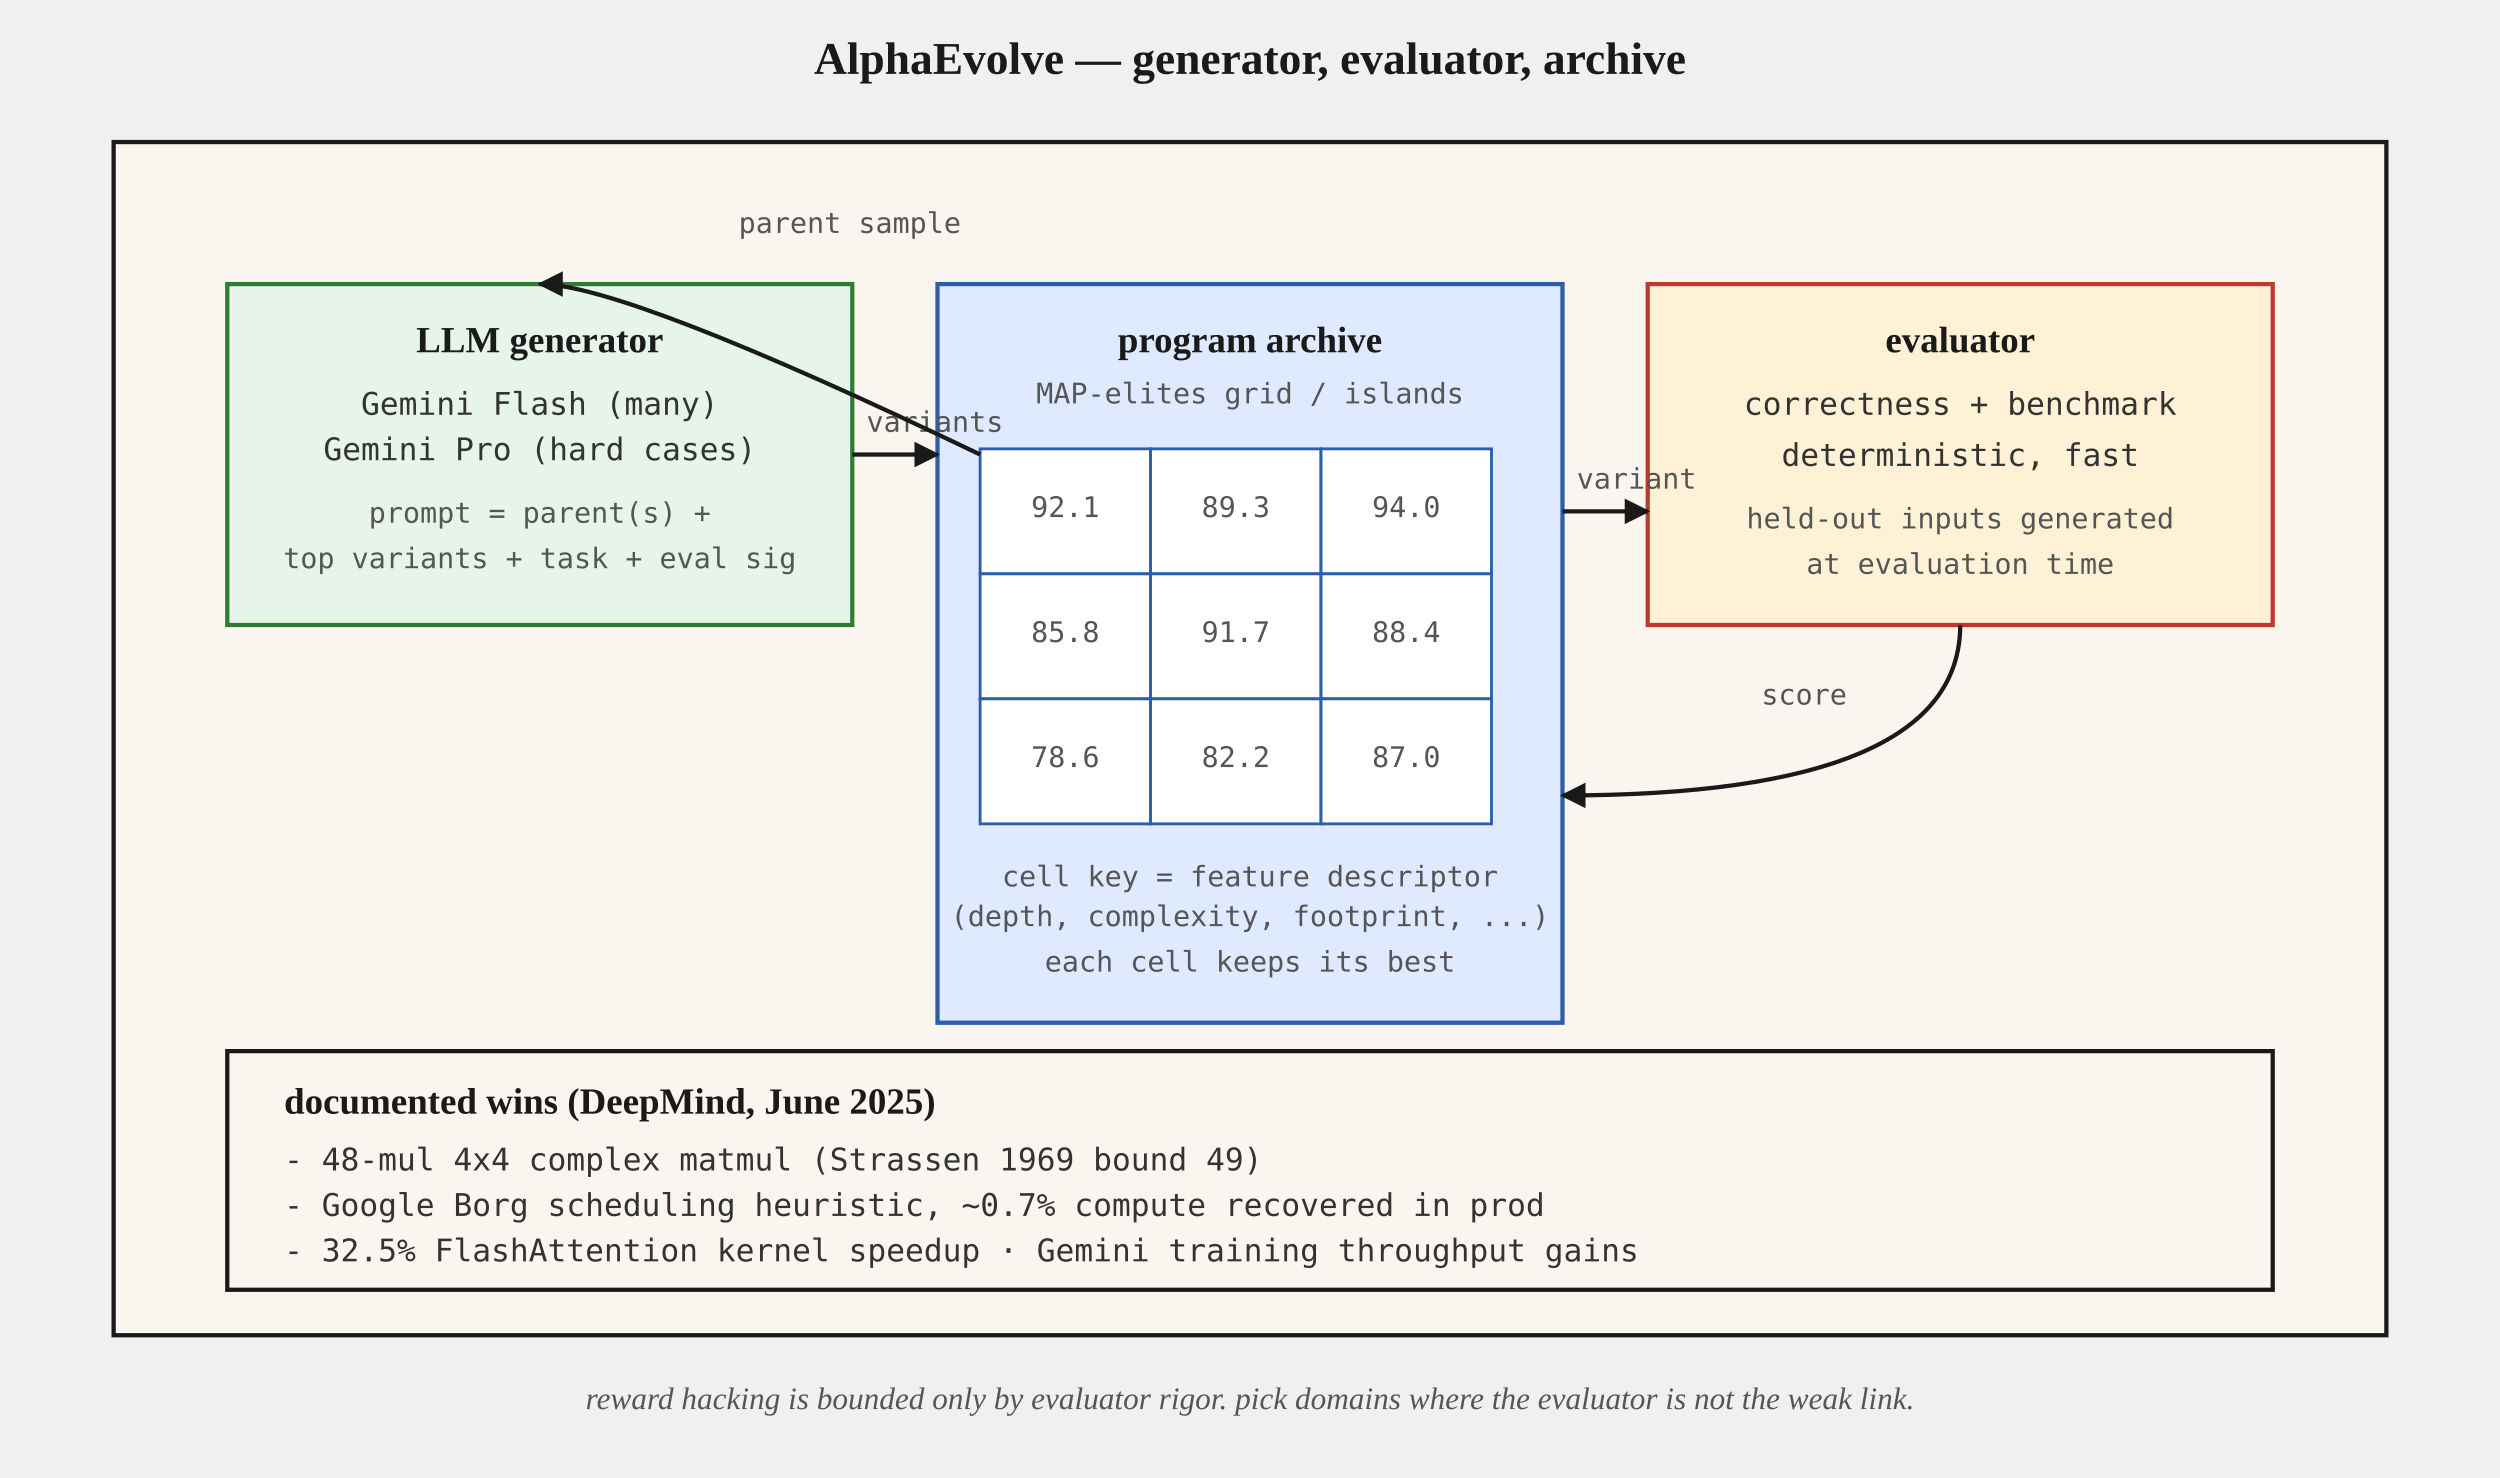
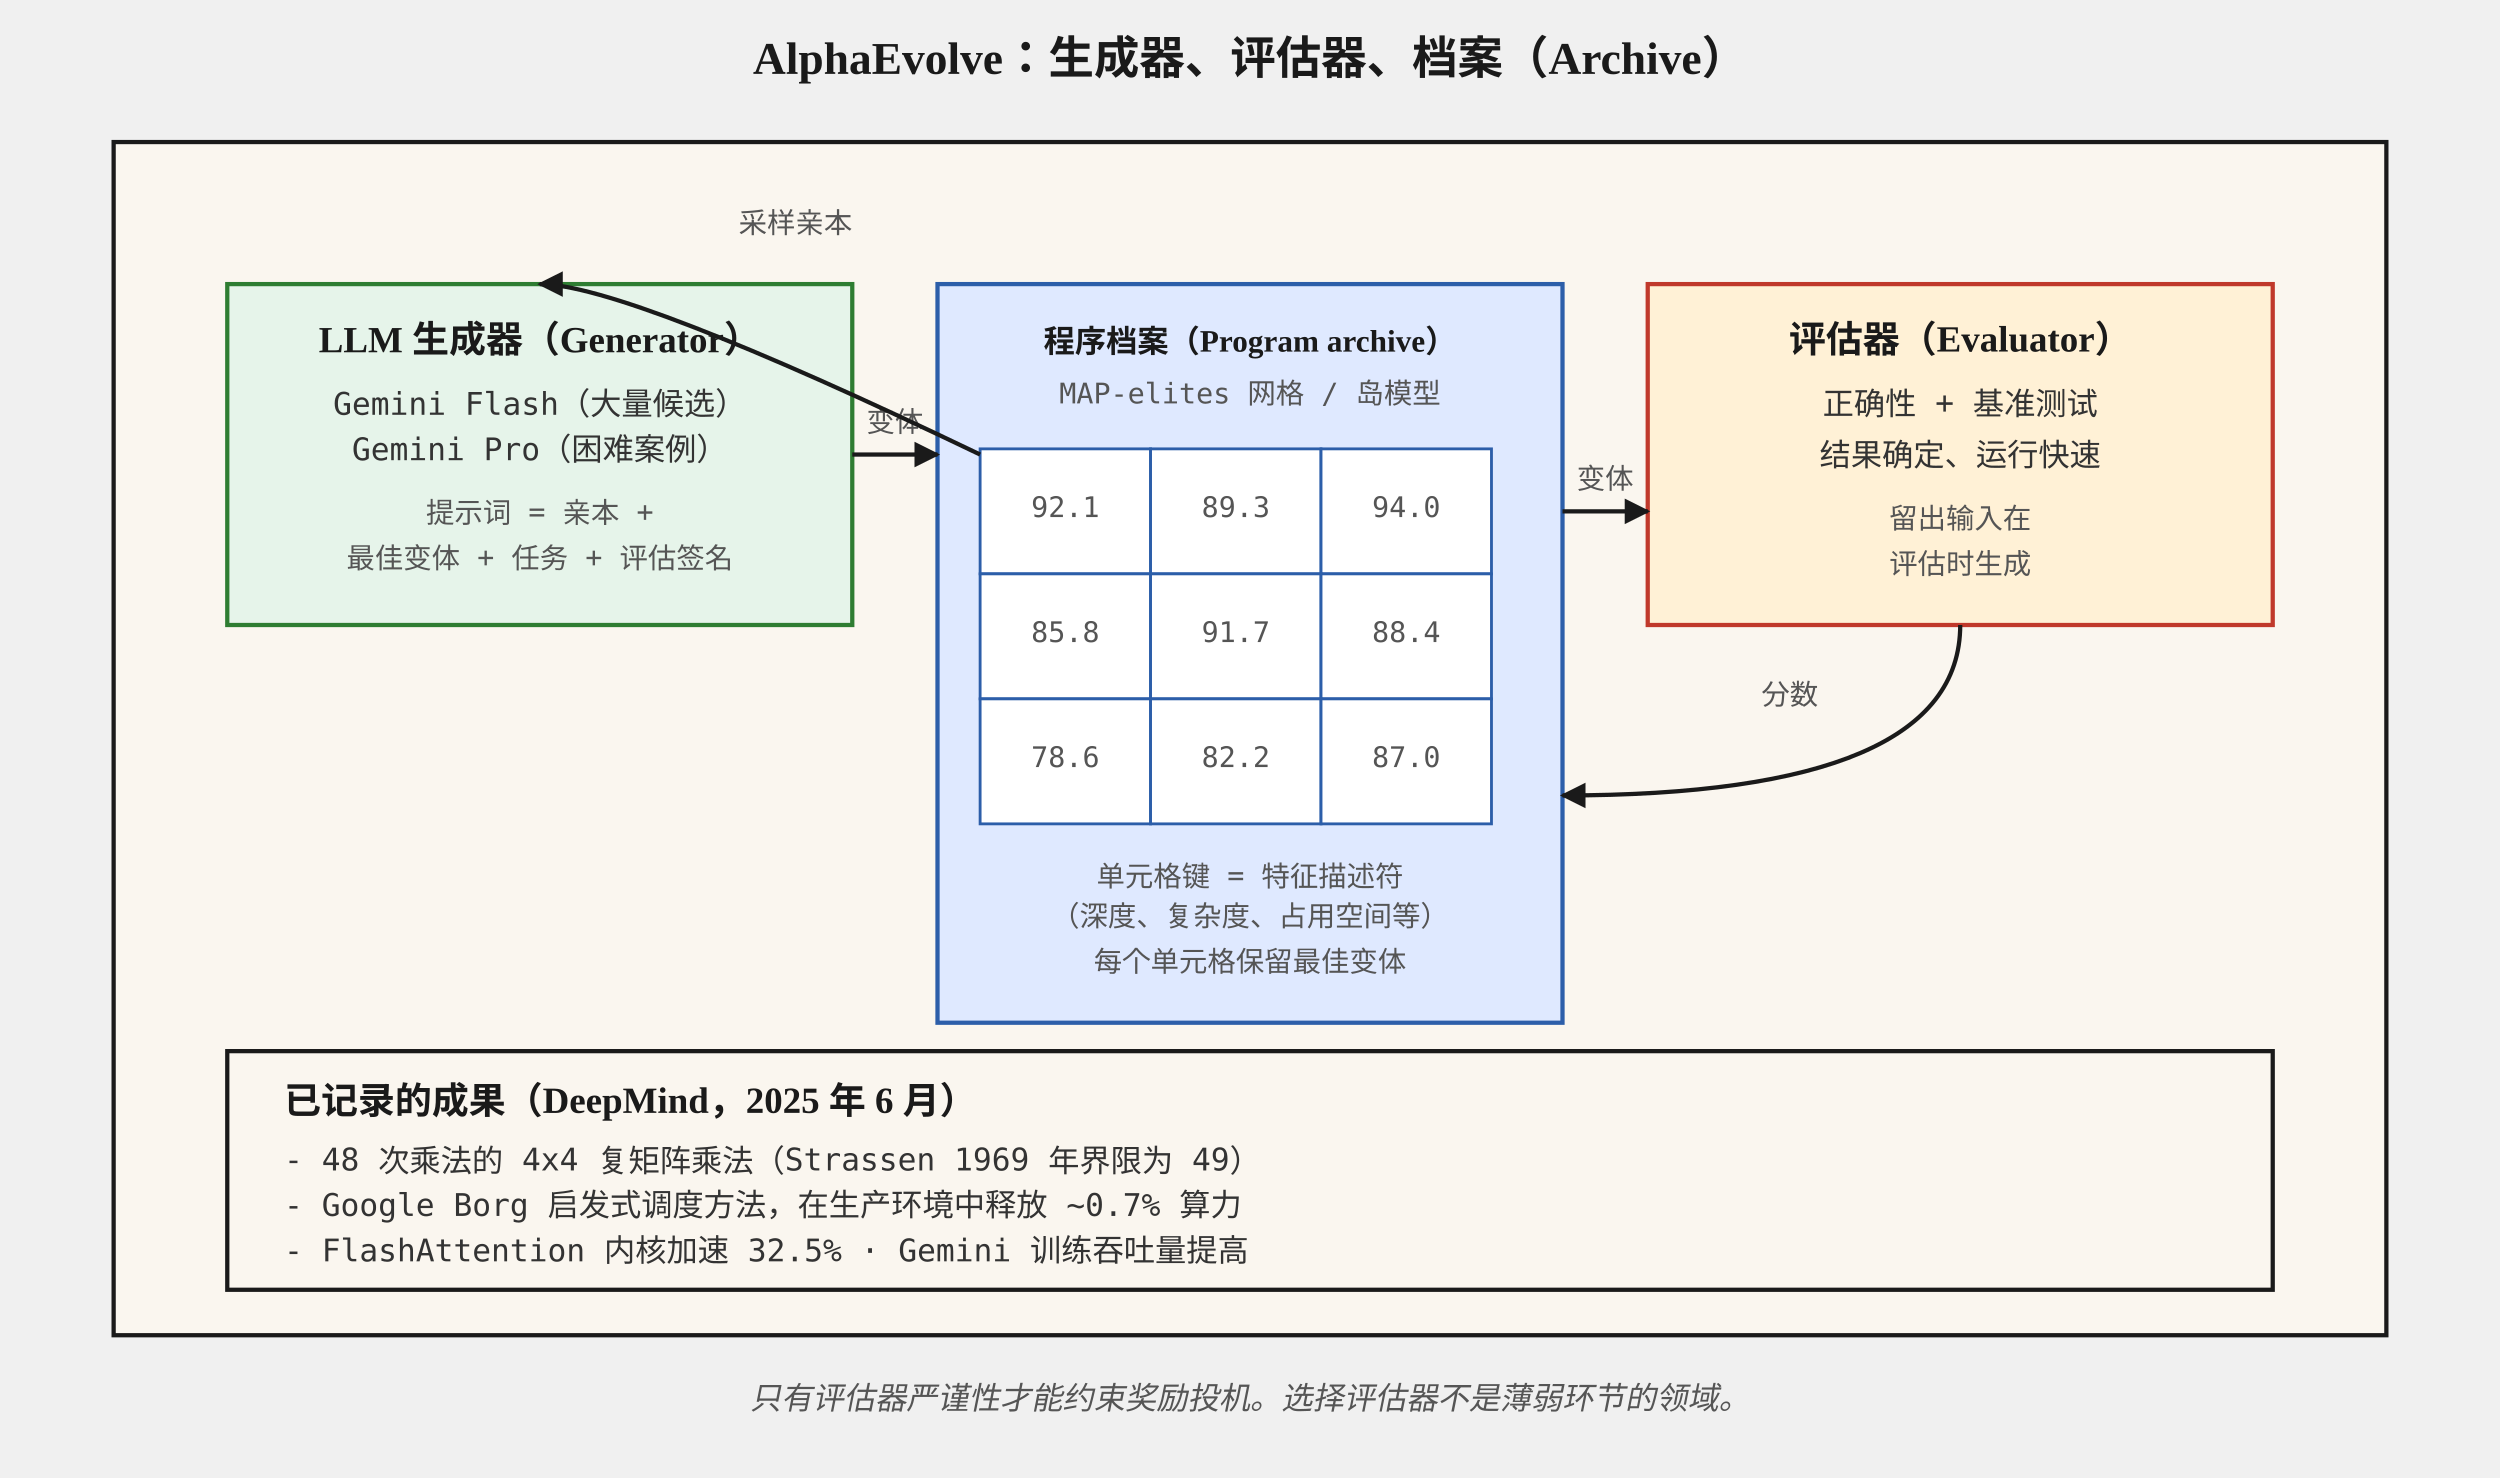
<svg xmlns="http://www.w3.org/2000/svg" viewBox="0 0 880 520" font-family="Georgia, 'Times New Roman', serif">
  <defs>
    <marker id="arrow" viewBox="0 0 10 10" refX="9" refY="5" markerWidth="6" markerHeight="6" orient="auto">
      <path d="M0,0 L10,5 L0,10 z" fill="#1a1a1a" />
    </marker>
    <style>
      .box { fill: #faf6ef; stroke: #1a1a1a; stroke-width: 1.5; }
      .hot { fill: #fff1d6; stroke: #c0392b; stroke-width: 1.5; }
      .cool { fill: #e6f4ea; stroke: #2e7d32; stroke-width: 1.5; }
      .cold { fill: #dfe9ff; stroke: #2c5ea9; stroke-width: 1.5; }
      .label { font-size: 13px; font-weight: 600; fill: #1a1a1a; }
      .content { font-size: 11px; font-family: 'Menlo', monospace; fill: #333; }
      .small { font-size: 10px; font-family: 'Menlo', monospace; fill: #555; }
      .caption { font-size: 11px; fill: #555; font-style: italic; }
      .title { font-size: 16px; font-weight: 700; fill: #1a1a1a; }
    </style>
  </defs>
-   <text x="440" y="26" text-anchor="middle" class="title">AlphaEvolve — generator, evaluator, archive</text>
+   <text x="440" y="26" text-anchor="middle" class="title">AlphaEvolve：生成器、评估器、档案（Archive）</text>
  <rect x="40" y="50" width="800" height="420" class="box" />
  <rect x="80" y="100" width="220" height="120" class="cool" />
-   <text x="190" y="124" text-anchor="middle" class="label">LLM generator</text>
-   <text x="190" y="146" text-anchor="middle" class="content">Gemini Flash (many)</text>
-   <text x="190" y="162" text-anchor="middle" class="content">Gemini Pro (hard cases)</text>
-   <text x="190" y="184" text-anchor="middle" class="small">prompt = parent(s) +</text>
-   <text x="190" y="200" text-anchor="middle" class="small">top variants + task + eval sig</text>
+   <text x="190" y="124" text-anchor="middle" class="label">LLM 生成器（Generator）</text>
+   <text x="190" y="146" text-anchor="middle" class="content">Gemini Flash（大量候选）</text>
+   <text x="190" y="162" text-anchor="middle" class="content">Gemini Pro（困难案例）</text>
+   <text x="190" y="184" text-anchor="middle" class="small">提示词 = 亲本 +</text>
+   <text x="190" y="200" text-anchor="middle" class="small">最佳变体 + 任务 + 评估签名</text>
  <rect x="330" y="100" width="220" height="260" class="cold" />
-   <text x="440" y="124" text-anchor="middle" class="label">program archive</text>
-   <text x="440" y="142" text-anchor="middle" class="small">MAP-elites grid / islands</text>
+   <text x="440" y="124" text-anchor="middle" class="label" style="font-size:11px">程序档案（Program archive）</text>
+   <text x="440" y="142" text-anchor="middle" class="small">MAP-elites 网格 / 岛模型</text>
  <g stroke="#2c5ea9" stroke-width="1" fill="#ffffff">
    <rect x="345" y="158" width="60" height="44" />
    <rect x="405" y="158" width="60" height="44" />
    <rect x="465" y="158" width="60" height="44" />
    <rect x="345" y="202" width="60" height="44" />
    <rect x="405" y="202" width="60" height="44" />
    <rect x="465" y="202" width="60" height="44" />
    <rect x="345" y="246" width="60" height="44" />
    <rect x="405" y="246" width="60" height="44" />
    <rect x="465" y="246" width="60" height="44" />
  </g>
  <g class="small">
    <text x="375" y="182" text-anchor="middle">92.1</text>
    <text x="435" y="182" text-anchor="middle">89.3</text>
    <text x="495" y="182" text-anchor="middle">94.0</text>
    <text x="375" y="226" text-anchor="middle">85.8</text>
    <text x="435" y="226" text-anchor="middle">91.7</text>
    <text x="495" y="226" text-anchor="middle">88.4</text>
    <text x="375" y="270" text-anchor="middle">78.6</text>
    <text x="435" y="270" text-anchor="middle">82.2</text>
    <text x="495" y="270" text-anchor="middle">87.0</text>
  </g>
-   <text x="440" y="312" text-anchor="middle" class="small">cell key = feature descriptor</text>
-   <text x="440" y="326" text-anchor="middle" class="small">(depth, complexity, footprint, ...)</text>
-   <text x="440" y="342" text-anchor="middle" class="small">each cell keeps its best</text>
+   <text x="440" y="312" text-anchor="middle" class="small">单元格键 = 特征描述符</text>
+   <text x="440" y="326" text-anchor="middle" class="small">（深度、复杂度、占用空间等）</text>
+   <text x="440" y="342" text-anchor="middle" class="small">每个单元格保留最佳变体</text>
  <rect x="580" y="100" width="220" height="120" class="hot" />
-   <text x="690" y="124" text-anchor="middle" class="label">evaluator</text>
-   <text x="690" y="146" text-anchor="middle" class="content">correctness + benchmark</text>
-   <text x="690" y="164" text-anchor="middle" class="content">deterministic, fast</text>
-   <text x="690" y="186" text-anchor="middle" class="small">held-out inputs generated</text>
-   <text x="690" y="202" text-anchor="middle" class="small">at evaluation time</text>
+   <text x="690" y="124" text-anchor="middle" class="label">评估器（Evaluator）</text>
+   <text x="690" y="146" text-anchor="middle" class="content">正确性 + 基准测试</text>
+   <text x="690" y="164" text-anchor="middle" class="content">结果确定、运行快速</text>
+   <text x="690" y="186" text-anchor="middle" class="small">留出输入在</text>
+   <text x="690" y="202" text-anchor="middle" class="small">评估时生成</text>
  <path d="M300 160 L330 160" stroke="#1a1a1a" stroke-width="1.5" marker-end="url(#arrow)" />
-   <text x="305" y="152" class="small">variants</text>
+   <text x="305" y="152" class="small">变体</text>
  <path d="M550 180 L580 180" stroke="#1a1a1a" stroke-width="1.5" marker-end="url(#arrow)" />
-   <text x="555" y="172" class="small">variant</text>
+   <text x="555" y="172" class="small">变体</text>
  <path d="M690 220 Q 690 280 550 280" stroke="#1a1a1a" stroke-width="1.5" fill="none" marker-end="url(#arrow)" />
-   <text x="620" y="248" class="small">score</text>
+   <text x="620" y="248" class="small">分数</text>
  <path d="M345 160 Q 220 100 190 100" stroke="#1a1a1a" stroke-width="1.5" fill="none" marker-end="url(#arrow)" />
-   <text x="260" y="82" class="small">parent sample</text>
+   <text x="260" y="82" class="small">采样亲本</text>
  <rect x="80" y="370" width="720" height="84" class="box" />
-   <text x="100" y="392" class="label">documented wins (DeepMind, June 2025)</text>
-   <text x="100" y="412" class="content">- 48-mul 4x4 complex matmul (Strassen 1969 bound 49)</text>
-   <text x="100" y="428" class="content">- Google Borg scheduling heuristic, ~0.7% compute recovered in prod</text>
-   <text x="100" y="444" class="content">- 32.5% FlashAttention kernel speedup · Gemini training throughput gains</text>
-   <text x="440" y="496" text-anchor="middle" class="caption">reward hacking is bounded only by evaluator rigor. pick domains where the evaluator is not the weak link.</text>
+   <text x="100" y="392" class="label">已记录的成果（DeepMind，2025 年 6 月）</text>
+   <text x="100" y="412" class="content">- 48 次乘法的 4x4 复矩阵乘法（Strassen 1969 年界限为 49）</text>
+   <text x="100" y="428" class="content">- Google Borg 启发式调度方法，在生产环境中释放 ~0.7% 算力</text>
+   <text x="100" y="444" class="content">- FlashAttention 内核加速 32.5% · Gemini 训练吞吐量提高</text>
+   <text x="440" y="496" text-anchor="middle" class="caption">只有评估器严谨性才能约束奖励投机。选择评估器不是薄弱环节的领域。</text>
</svg>
